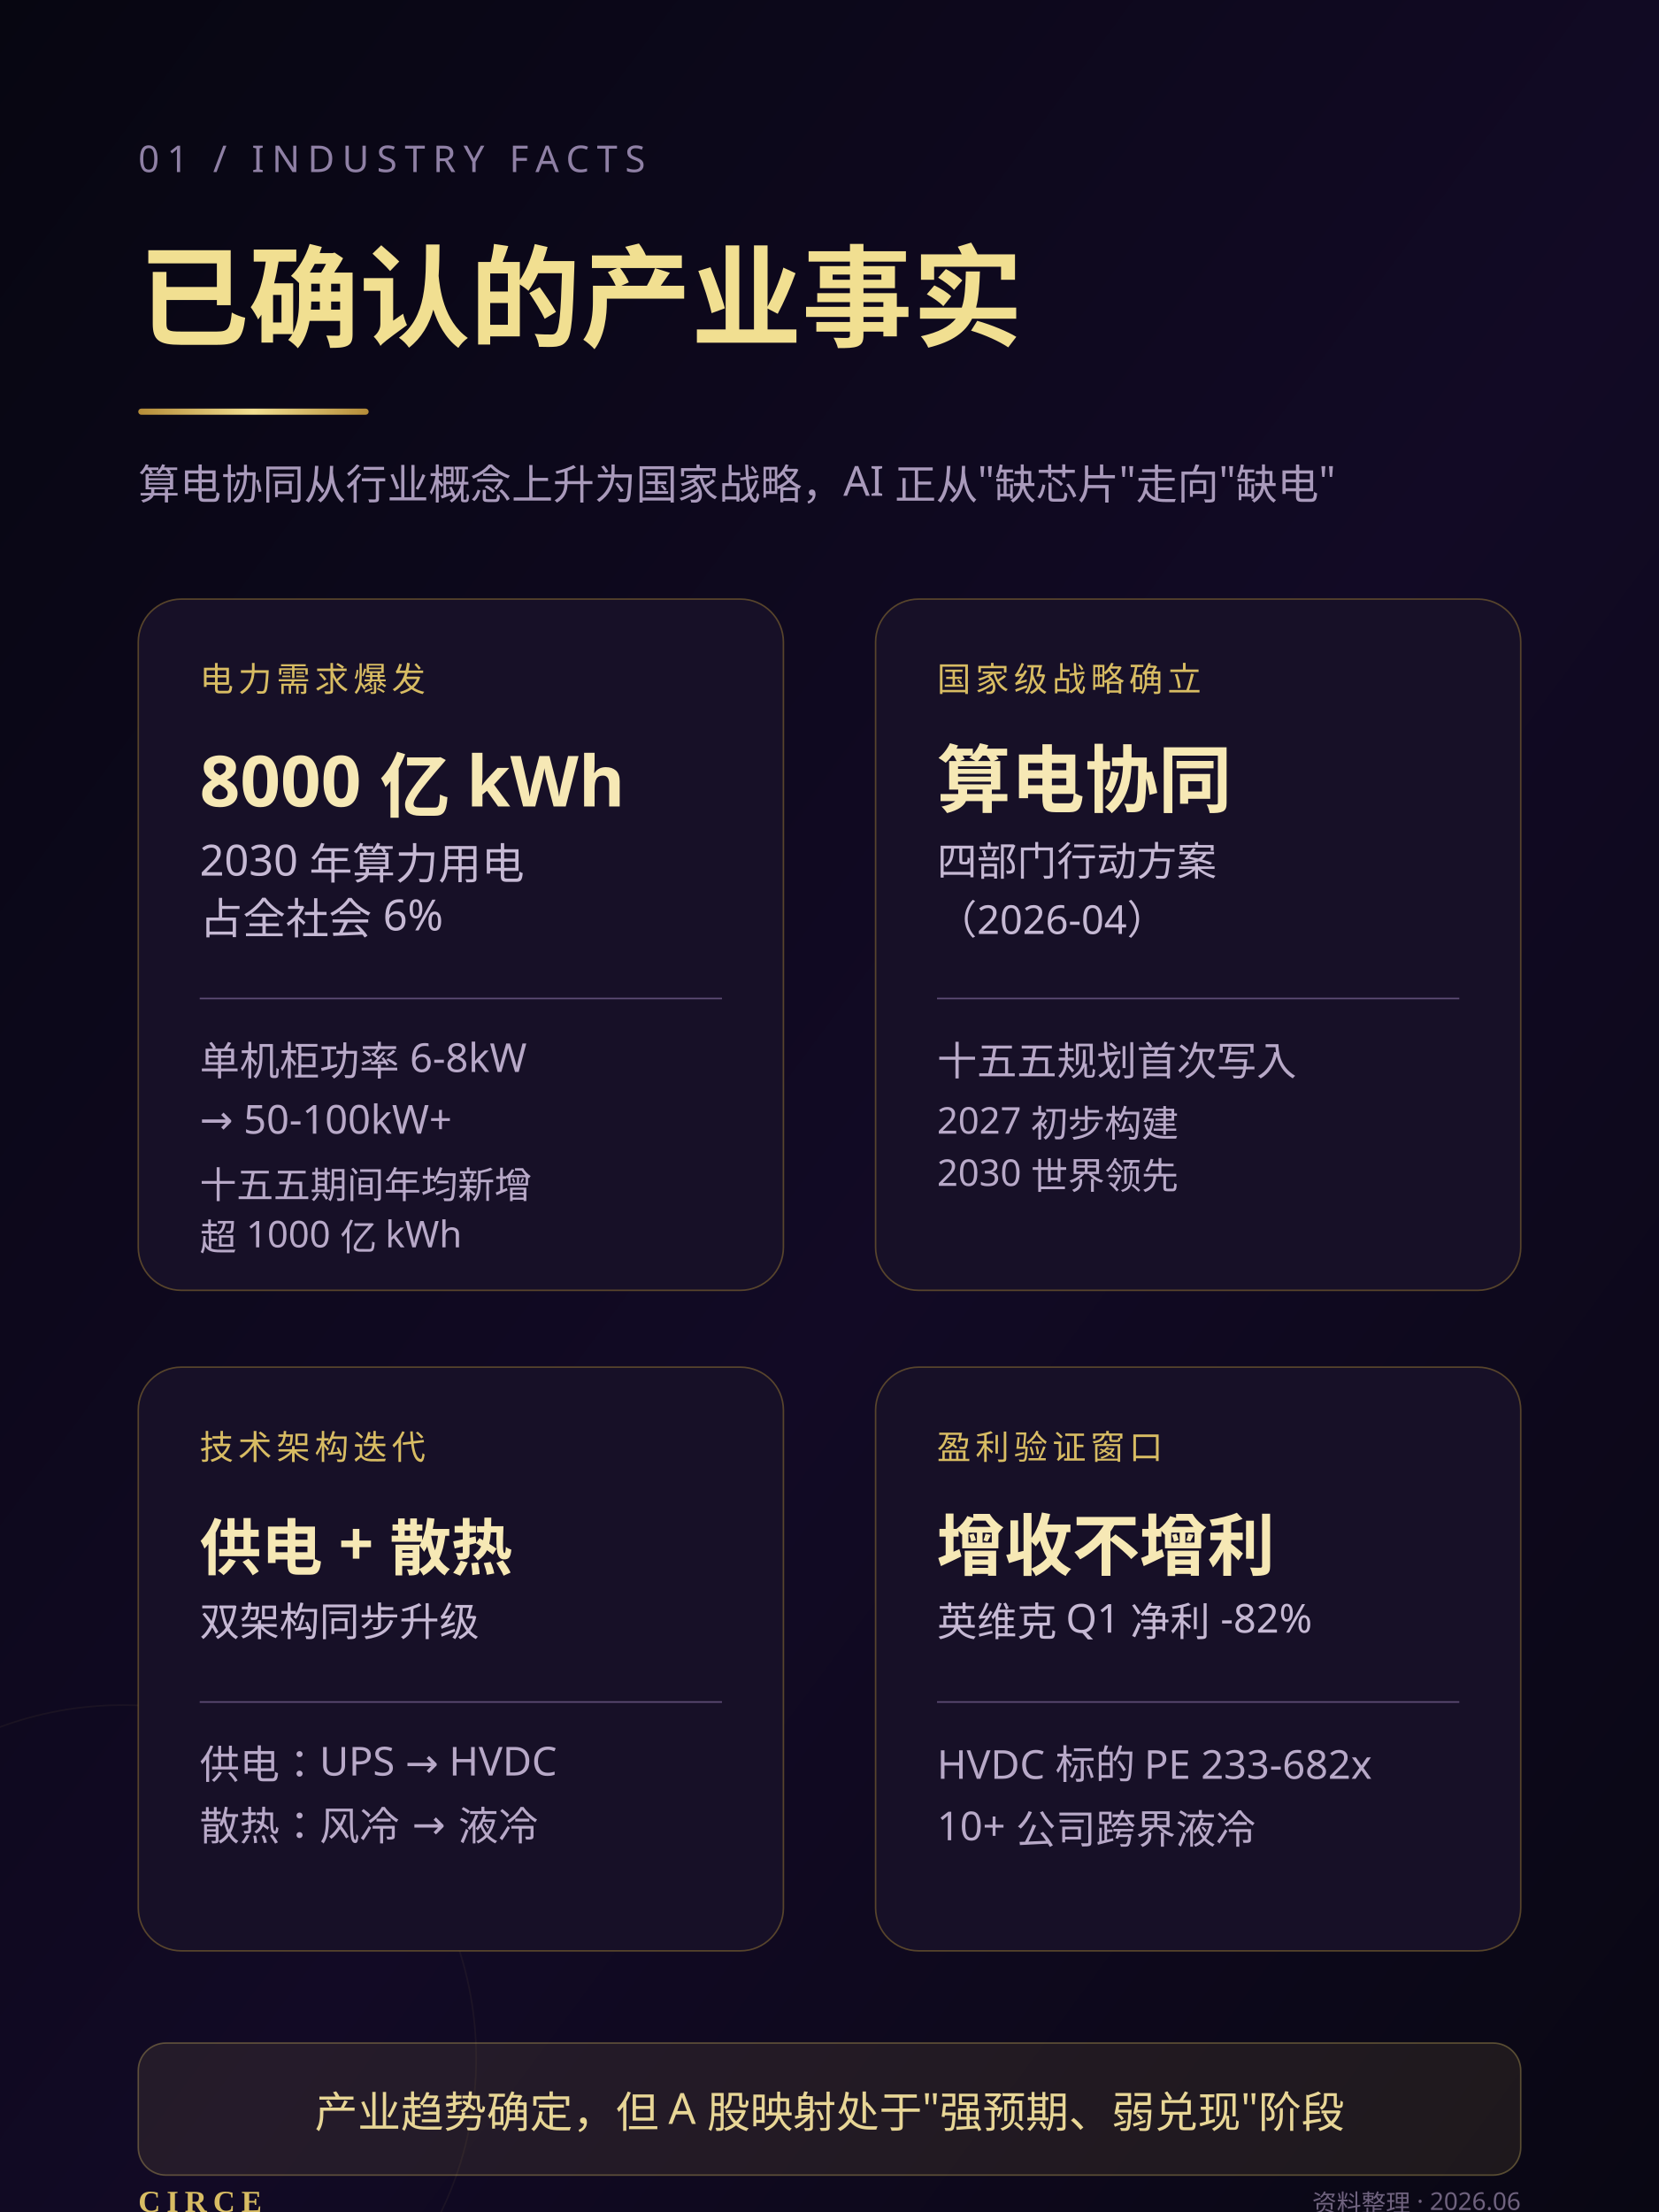
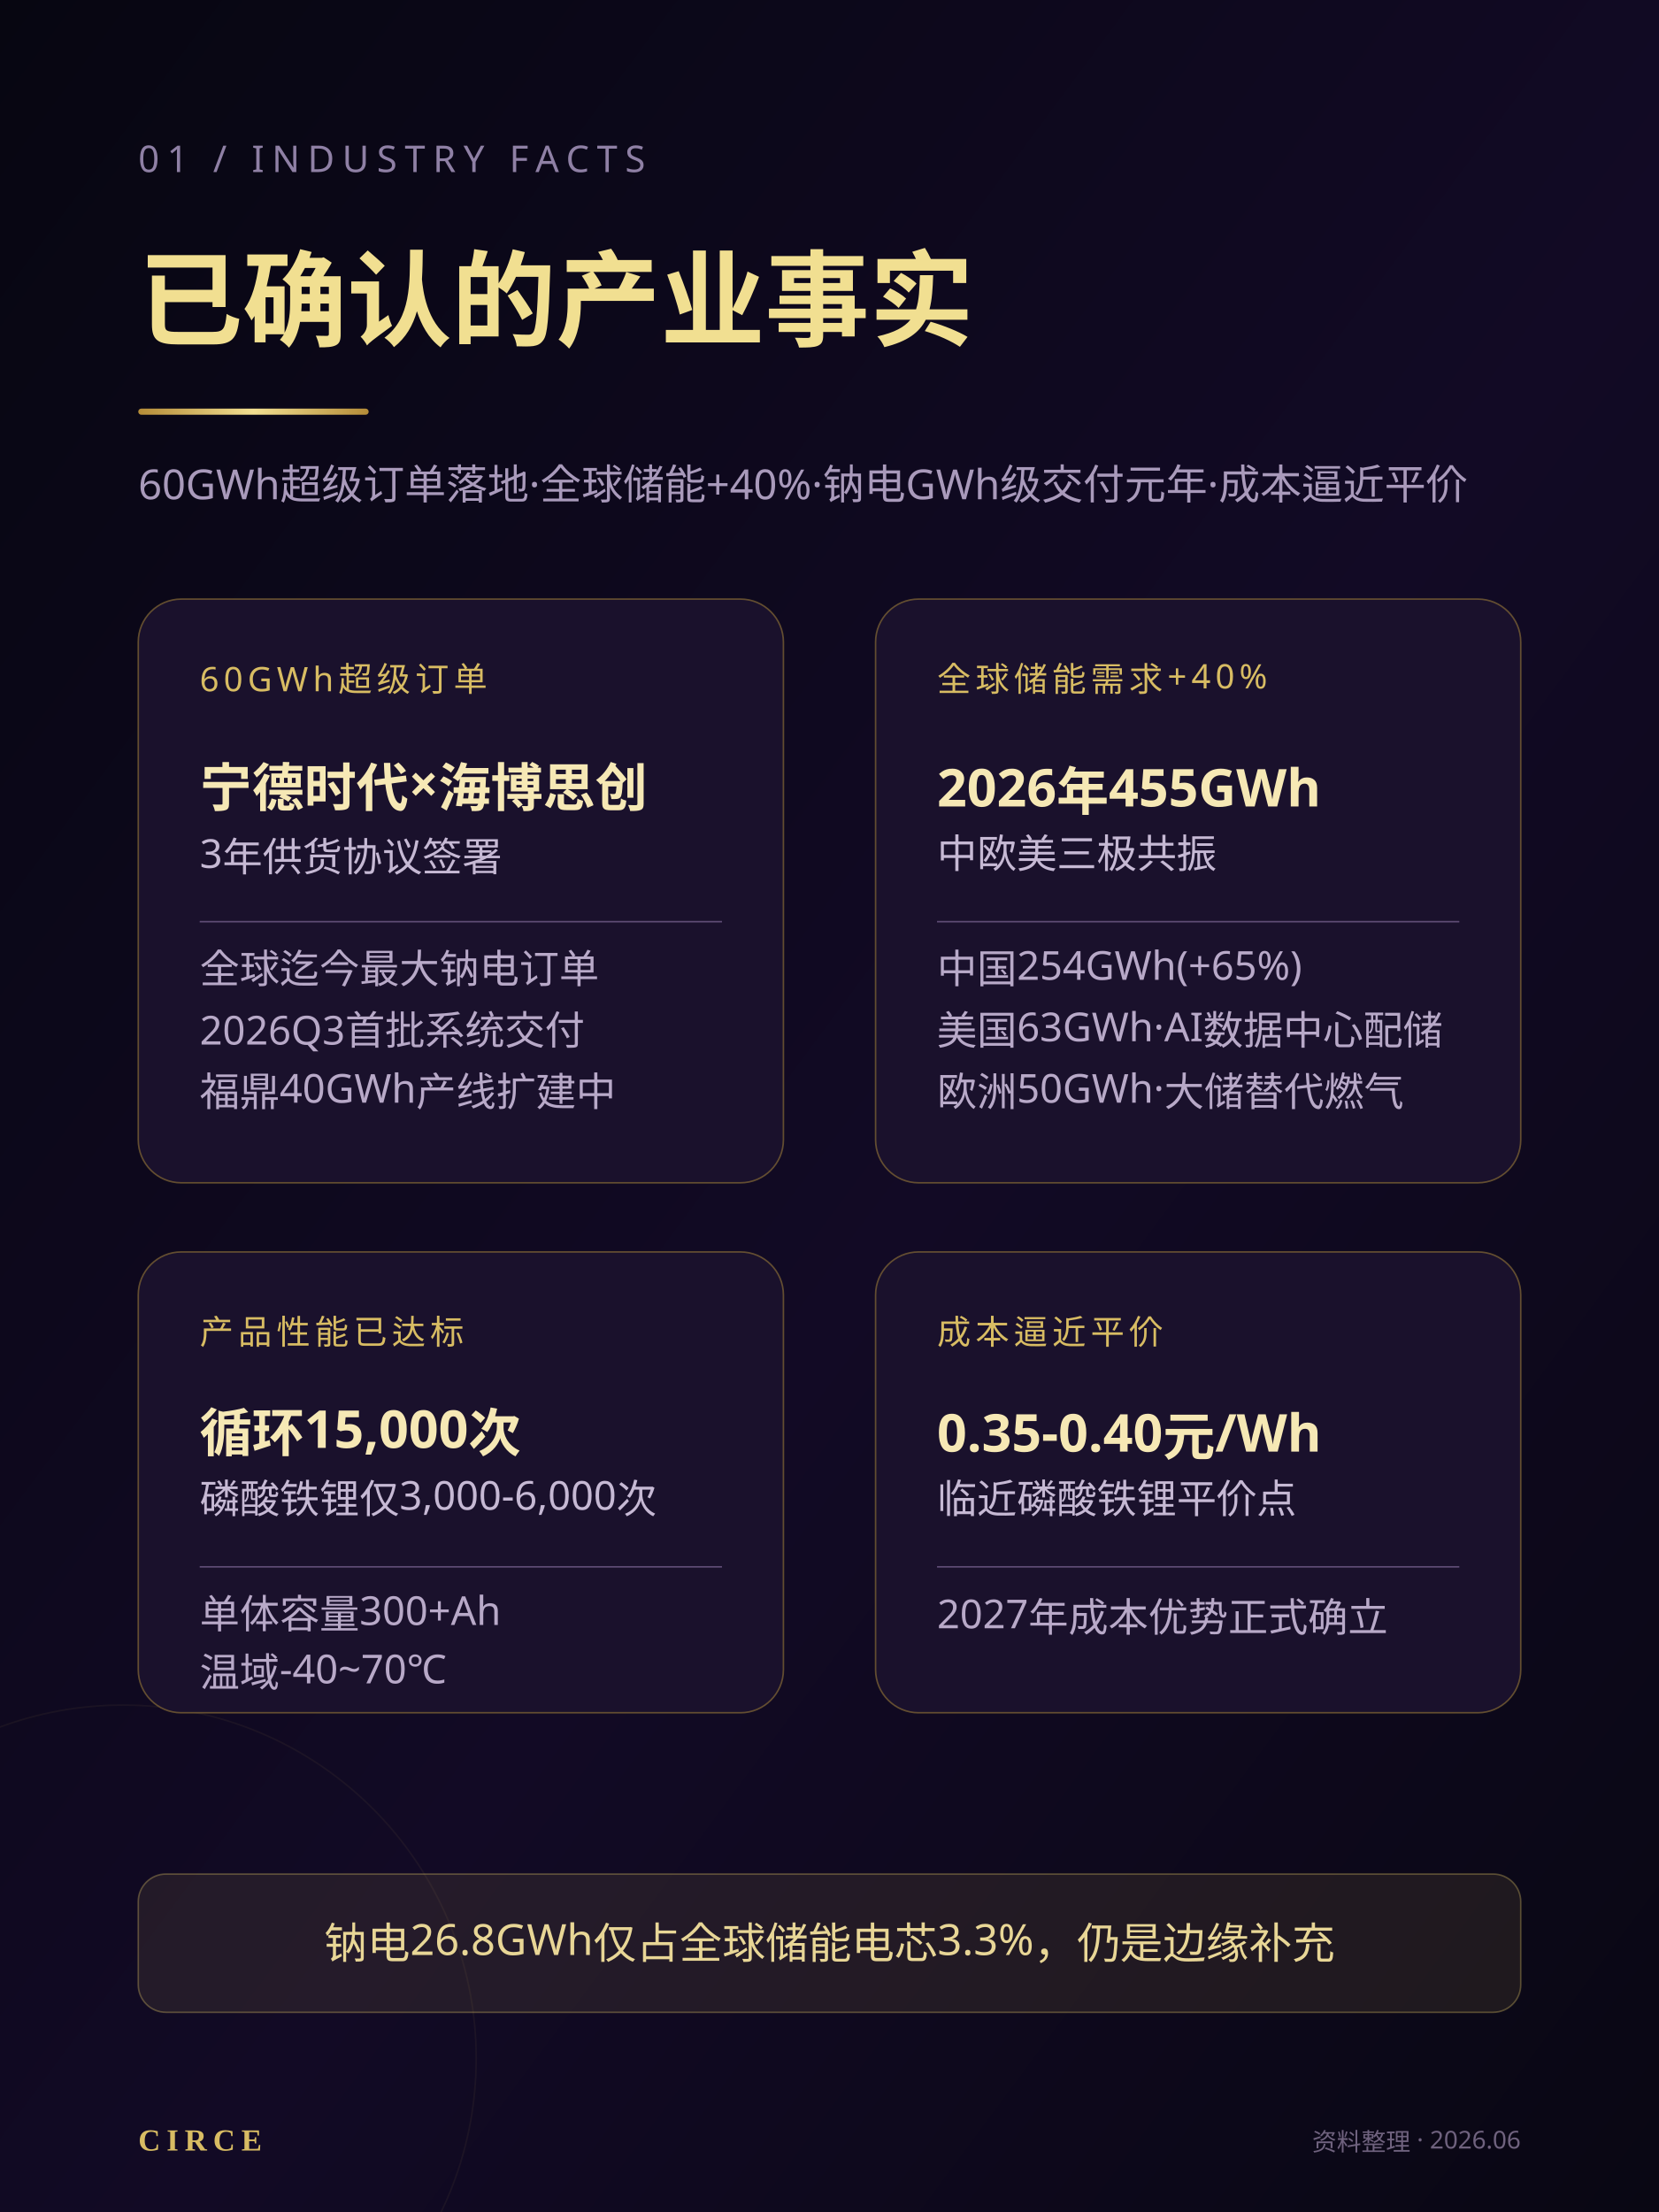
<svg xmlns="http://www.w3.org/2000/svg" viewBox="0 0 1080 1440" width="1080" height="1440">
  <defs>
    <linearGradient id="bg" x1="0" y1="0" x2="1" y2="1">
      <stop offset="0" stop-color="#070611" />
      <stop offset="0.55" stop-color="#120a25" />
      <stop offset="1" stop-color="#090713" />
    </linearGradient>
    <linearGradient id="gold" x1="0" y1="0" x2="1" y2="0">
      <stop offset="0" stop-color="#b58c38" />
      <stop offset="0.5" stop-color="#f2df91" />
      <stop offset="1" stop-color="#b58c38" />
    </linearGradient>
-     <filter id="glow">
-       <feGaussianBlur stdDeviation="24" />
-     </filter>
  </defs>
  <rect width="1080" height="1440" fill="url(#bg)" />
  <circle cx="80" cy="1340" r="230" fill="none" stroke="#d8bc63" stroke-opacity="0.06" />
  <text x="90" y="112" font-family="'PingFang SC', sans-serif" font-size="24" fill="#8f80a5" letter-spacing="5">01 / INDUSTRY FACTS</text>
-   <text x="90" y="220" font-family="'PingFang SC', sans-serif" font-size="72" font-weight="700" fill="#f1df91">已确认的产业事实</text>
+   <text x="90" y="220" font-family="'PingFang SC', sans-serif" font-size="68" font-weight="700" fill="#f1df91">已确认的产业事实</text>
  <rect x="90" y="266" width="150" height="4" rx="2" fill="url(#gold)" />
-   <text x="90" y="325" font-family="'PingFang SC', sans-serif" font-size="27" fill="#a99abb">算电协同从行业概念上升为国家战略，AI 正从"缺芯片"走向"缺电"</text>
+   <text x="90" y="325" font-family="'PingFang SC', sans-serif" font-size="27" fill="#a99abb">60GWh超级订单落地·全球储能+40%·钠电GWh级交付元年·成本逼近平价</text>
  <g font-family="'PingFang SC', sans-serif">
-     <rect x="90" y="390" width="420" height="450" rx="28" fill="#171027" stroke="#7d6330" stroke-opacity="0.65" />
-     <text x="130" y="450" font-size="22" fill="#d8bc63" letter-spacing="3">电力需求爆发</text>
-     <text x="130" y="525" font-size="46" font-weight="700" fill="#f6e8b5">8000 亿 kWh</text>
-     <text x="130" y="570" font-size="28" fill="#c6b9d4">2030 年算力用电</text>
-     <text x="130" y="608" font-size="28" fill="#c6b9d4">占全社会 6%</text>
-     <line x1="130" y1="650" x2="470" y2="650" stroke="#5e4c75" />
-     <text x="130" y="700" font-size="26" fill="#b8a9c8">单机柜功率 6-8kW</text>
-     <text x="130" y="738" font-size="26" fill="#b8a9c8">→ 50-100kW+</text>
-     <text x="130" y="780" font-size="24" fill="#b8a9c8">十五五期间年均新增</text>
-     <text x="130" y="814" font-size="24" fill="#b8a9c8">超 1000 亿 kWh</text>
-     <rect x="570" y="390" width="420" height="450" rx="28" fill="#171027" stroke="#7d6330" stroke-opacity="0.65" />
-     <text x="610" y="450" font-size="22" fill="#d8bc63" letter-spacing="3">国家级战略确立</text>
-     <text x="610" y="525" font-size="48" font-weight="700" fill="#f6e8b5">算电协同</text>
-     <text x="610" y="570" font-size="26" fill="#c6b9d4">四部门行动方案</text>
-     <text x="610" y="608" font-size="26" fill="#c6b9d4">（2026-04）</text>
-     <line x1="610" y1="650" x2="950" y2="650" stroke="#5e4c75" />
-     <text x="610" y="700" font-size="26" fill="#b8a9c8">十五五规划首次写入</text>
-     <text x="610" y="738" font-size="24" fill="#b8a9c8">2027 初步构建</text>
-     <text x="610" y="772" font-size="24" fill="#b8a9c8">2030 世界领先</text>
-     <rect x="90" y="890" width="420" height="380" rx="28" fill="#171027" stroke="#7d6330" stroke-opacity="0.65" />
-     <text x="130" y="950" font-size="22" fill="#d8bc63" letter-spacing="3">技术架构迭代</text>
-     <text x="130" y="1022" font-size="40" font-weight="700" fill="#f6e8b5">供电 + 散热</text>
-     <text x="130" y="1065" font-size="26" fill="#c6b9d4">双架构同步升级</text>
-     <line x1="130" y1="1108" x2="470" y2="1108" stroke="#5e4c75" />
-     <text x="130" y="1158" font-size="26" fill="#b8a9c8">供电：UPS → HVDC</text>
-     <text x="130" y="1198" font-size="26" fill="#b8a9c8">散热：风冷 → 液冷</text>
-     <rect x="570" y="890" width="420" height="380" rx="28" fill="#171027" stroke="#7d6330" stroke-opacity="0.65" />
-     <text x="610" y="950" font-size="22" fill="#d8bc63" letter-spacing="3">盈利验证窗口</text>
-     <text x="610" y="1022" font-size="44" font-weight="700" fill="#f6e8b5">增收不增利</text>
-     <text x="610" y="1065" font-size="26" fill="#c6b9d4">英维克 Q1 净利 -82%</text>
-     <line x1="610" y1="1108" x2="950" y2="1108" stroke="#5e4c75" />
-     <text x="610" y="1158" font-size="26" fill="#b8a9c8">HVDC 标的 PE 233-682x</text>
-     <text x="610" y="1198" font-size="26" fill="#b8a9c8">10+ 公司跨界液冷</text>
+     <rect x="90" y="390" width="420" height="380" rx="28" fill="#1a112c" stroke="#8e7137" stroke-opacity="0.65" />
+     <text x="130" y="450" font-size="22" fill="#d8bc63" letter-spacing="3">60GWh超级订单</text>
+     <text x="130" y="525" font-size="34" font-weight="700" fill="#f6e8b5">宁德时代×海博思创</text>
+     <text x="130" y="565" font-size="26" fill="#c6b9d4">3年供货协议签署</text>
+     <line x1="130" y1="600" x2="470" y2="600" stroke="#5e4c75" />
+     <text x="130" y="640" font-size="26" fill="#b8a9c8">全球迄今最大钠电订单</text>
+     <text x="130" y="680" font-size="26" fill="#b8a9c8">2026Q3首批系统交付</text>
+     <text x="130" y="720" font-size="26" fill="#b8a9c8">福鼎40GWh产线扩建中</text>
+     <rect x="570" y="390" width="420" height="380" rx="28" fill="#1a112c" stroke="#8e7137" stroke-opacity="0.65" />
+     <text x="610" y="450" font-size="22" fill="#d8bc63" letter-spacing="3">全球储能需求+40%</text>
+     <text x="610" y="525" font-size="34" font-weight="700" fill="#f6e8b5">2026年455GWh</text>
+     <text x="610" y="565" font-size="26" fill="#c6b9d4">中欧美三极共振</text>
+     <line x1="610" y1="600" x2="950" y2="600" stroke="#5e4c75" />
+     <text x="610" y="640" font-size="26" fill="#b8a9c8">中国254GWh(+65%)</text>
+     <text x="610" y="680" font-size="26" fill="#b8a9c8">美国63GWh·AI数据中心配储</text>
+     <text x="610" y="720" font-size="26" fill="#b8a9c8">欧洲50GWh·大储替代燃气</text>
+     <rect x="90" y="815" width="420" height="300" rx="28" fill="#1a112c" stroke="#8e7137" stroke-opacity="0.65" />
+     <text x="130" y="875" font-size="22" fill="#d8bc63" letter-spacing="3">产品性能已达标</text>
+     <text x="130" y="945" font-size="34" font-weight="700" fill="#f6e8b5">循环15,000次</text>
+     <text x="130" y="985" font-size="26" fill="#c6b9d4">磷酸铁锂仅3,000-6,000次</text>
+     <line x1="130" y1="1020" x2="470" y2="1020" stroke="#5e4c75" />
+     <text x="130" y="1060" font-size="26" fill="#b8a9c8">单体容量300+Ah</text>
+     <text x="130" y="1098" font-size="26" fill="#b8a9c8">温域-40~70℃</text>
+     <rect x="570" y="815" width="420" height="300" rx="28" fill="#1a112c" stroke="#8e7137" stroke-opacity="0.65" />
+     <text x="610" y="875" font-size="22" fill="#d8bc63" letter-spacing="3">成本逼近平价</text>
+     <text x="610" y="945" font-size="34" font-weight="700" fill="#f6e8b5">0.35-0.40元/Wh</text>
+     <text x="610" y="985" font-size="26" fill="#c6b9d4">临近磷酸铁锂平价点</text>
+     <line x1="610" y1="1020" x2="950" y2="1020" stroke="#5e4c75" />
+     <text x="610" y="1060" font-size="26" fill="#b8a9c8">2027年成本优势正式确立</text>
+     <rect x="90" y="1220" width="900" height="90" rx="18" fill="#d8bc63" fill-opacity="0.1" stroke="#d8bc63" stroke-opacity="0.35" />
+     <text x="540" y="1275" text-anchor="middle" font-size="28" fill="#e8d696">钠电26.8GWh仅占全球储能电芯3.3%，仍是边缘补充</text>
  </g>
-   <rect x="90" y="1330" width="900" height="86" rx="18" fill="#d8bc63" fill-opacity="0.1" stroke="#d8bc63" stroke-opacity="0.35" />
-   <text x="540" y="1385" text-anchor="middle" font-family="'PingFang SC', sans-serif" font-size="28" fill="#e8d696">产业趋势确定，但 A 股映射处于"强预期、弱兑现"阶段</text>
-   <text x="90" y="1440" font-family="'Times New Roman', serif" font-size="20" font-weight="700" fill="#d8bc63" letter-spacing="4">CIRCE</text>
-   <text x="990" y="1440" text-anchor="end" font-family="'PingFang SC', sans-serif" font-size="16" fill="#6f627e">资料整理 · 2026.06</text>
+   <text x="90" y="1400" font-family="'Times New Roman', serif" font-size="20" font-weight="700" fill="#d8bc63" letter-spacing="4">CIRCE</text>
+   <text x="990" y="1400" text-anchor="end" font-family="'PingFang SC', sans-serif" font-size="16" fill="#6f627e">资料整理 · 2026.06</text>
</svg>
